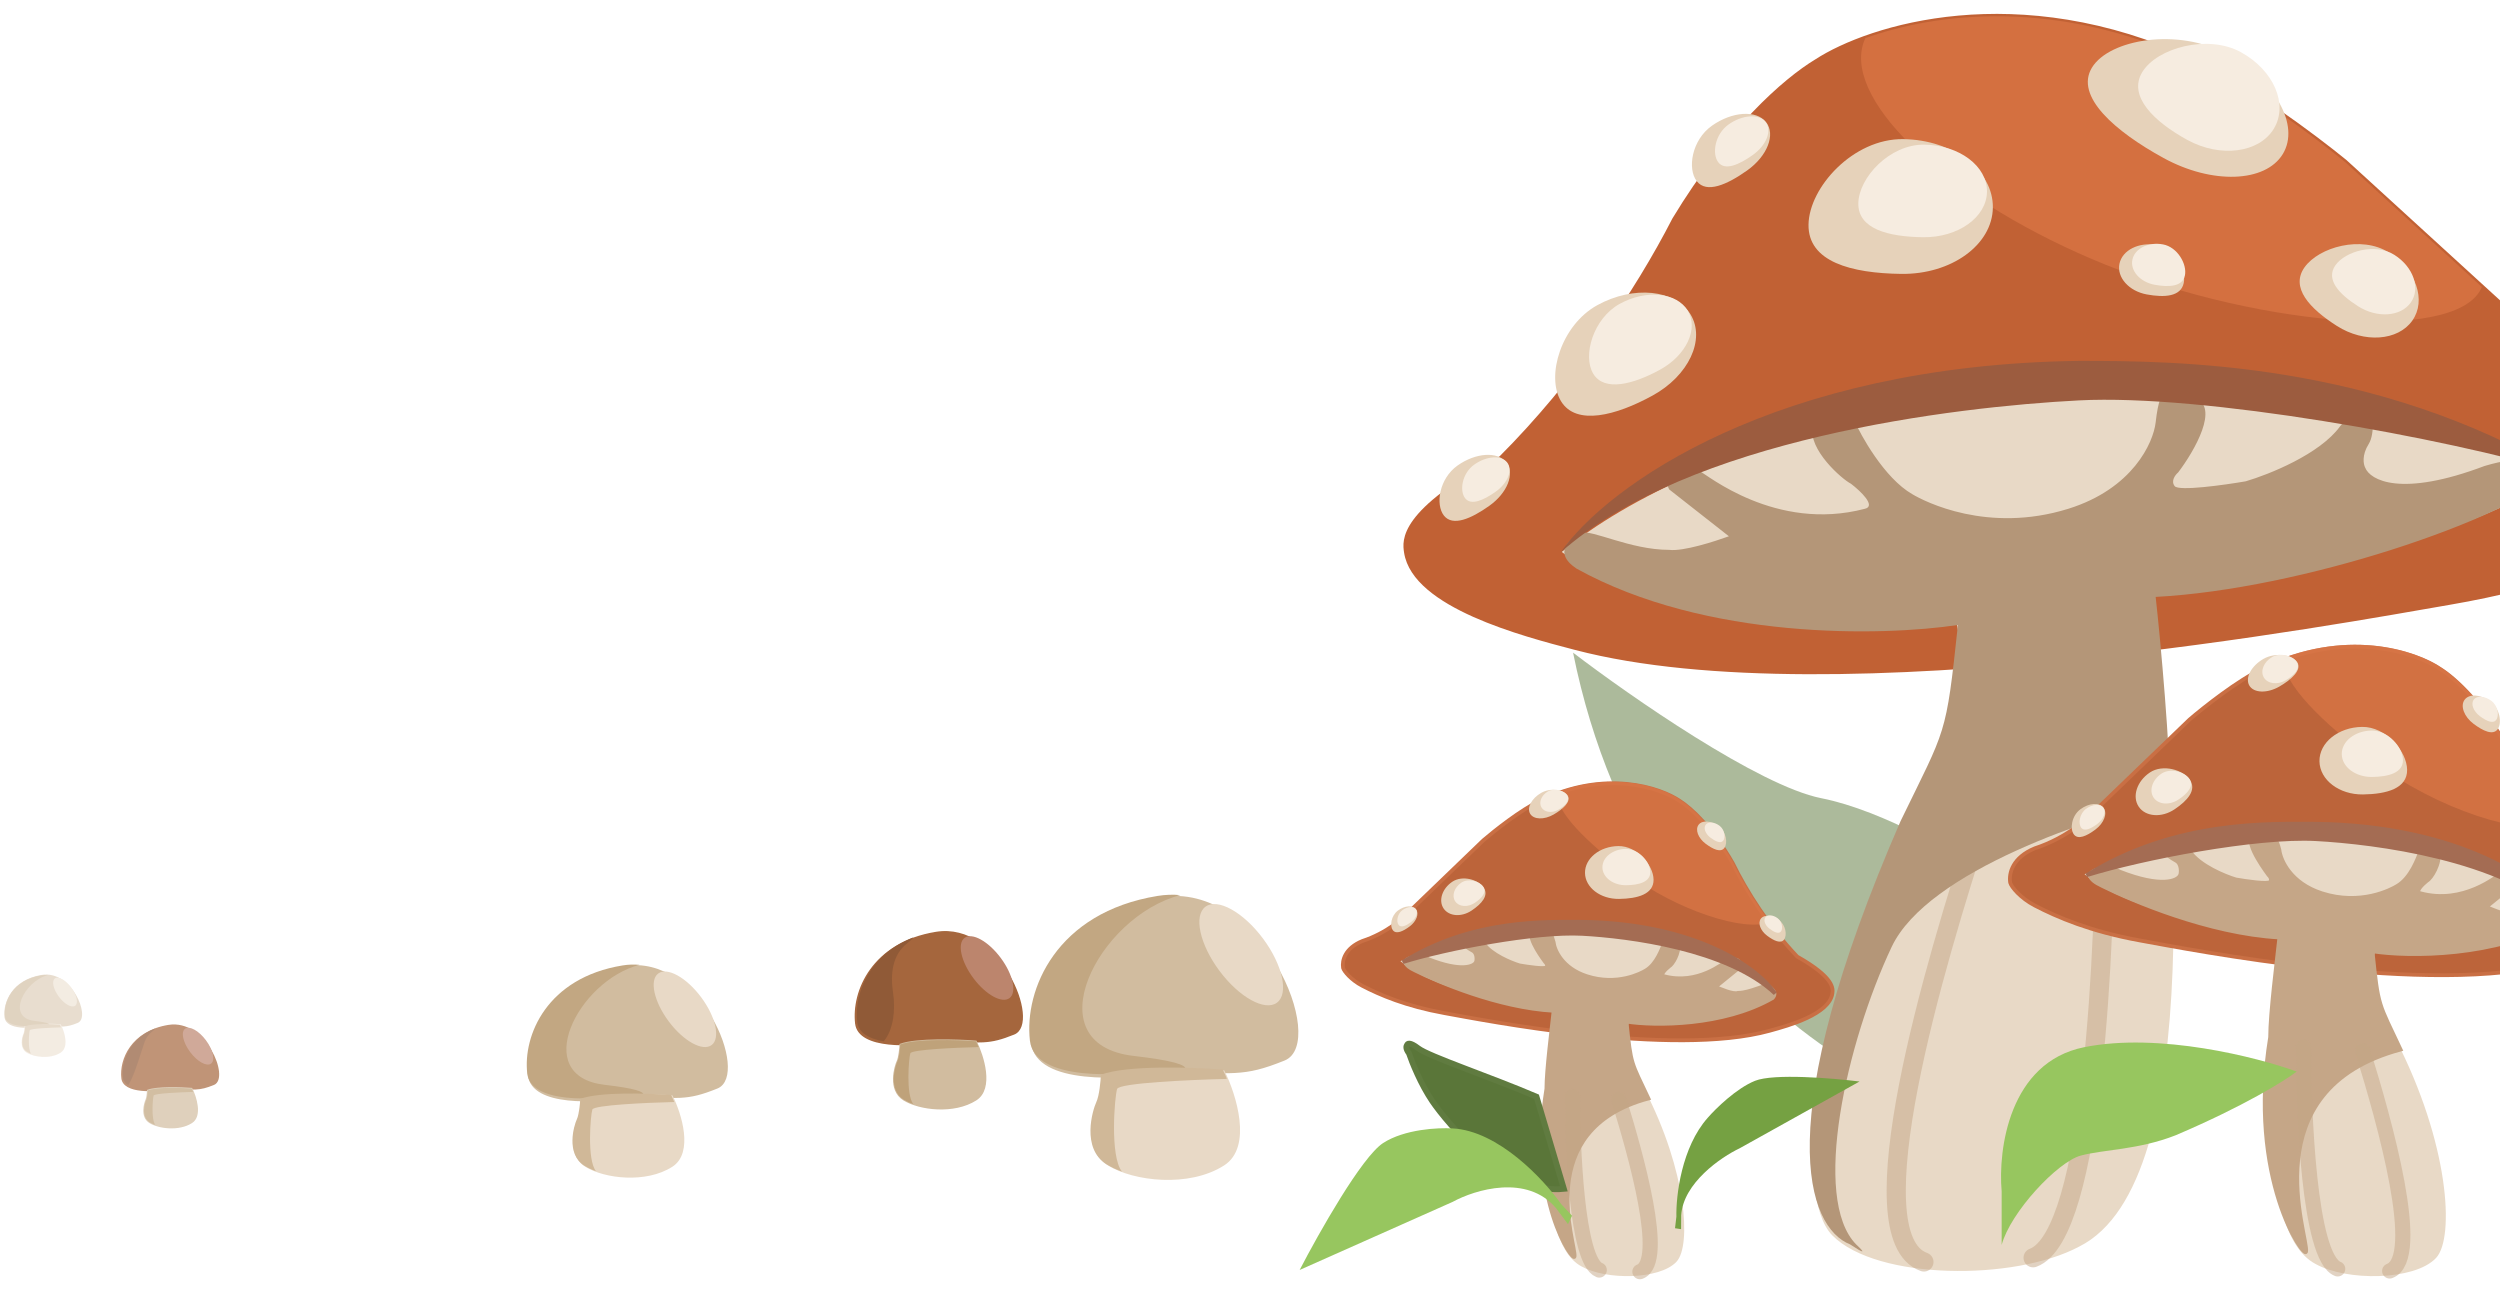
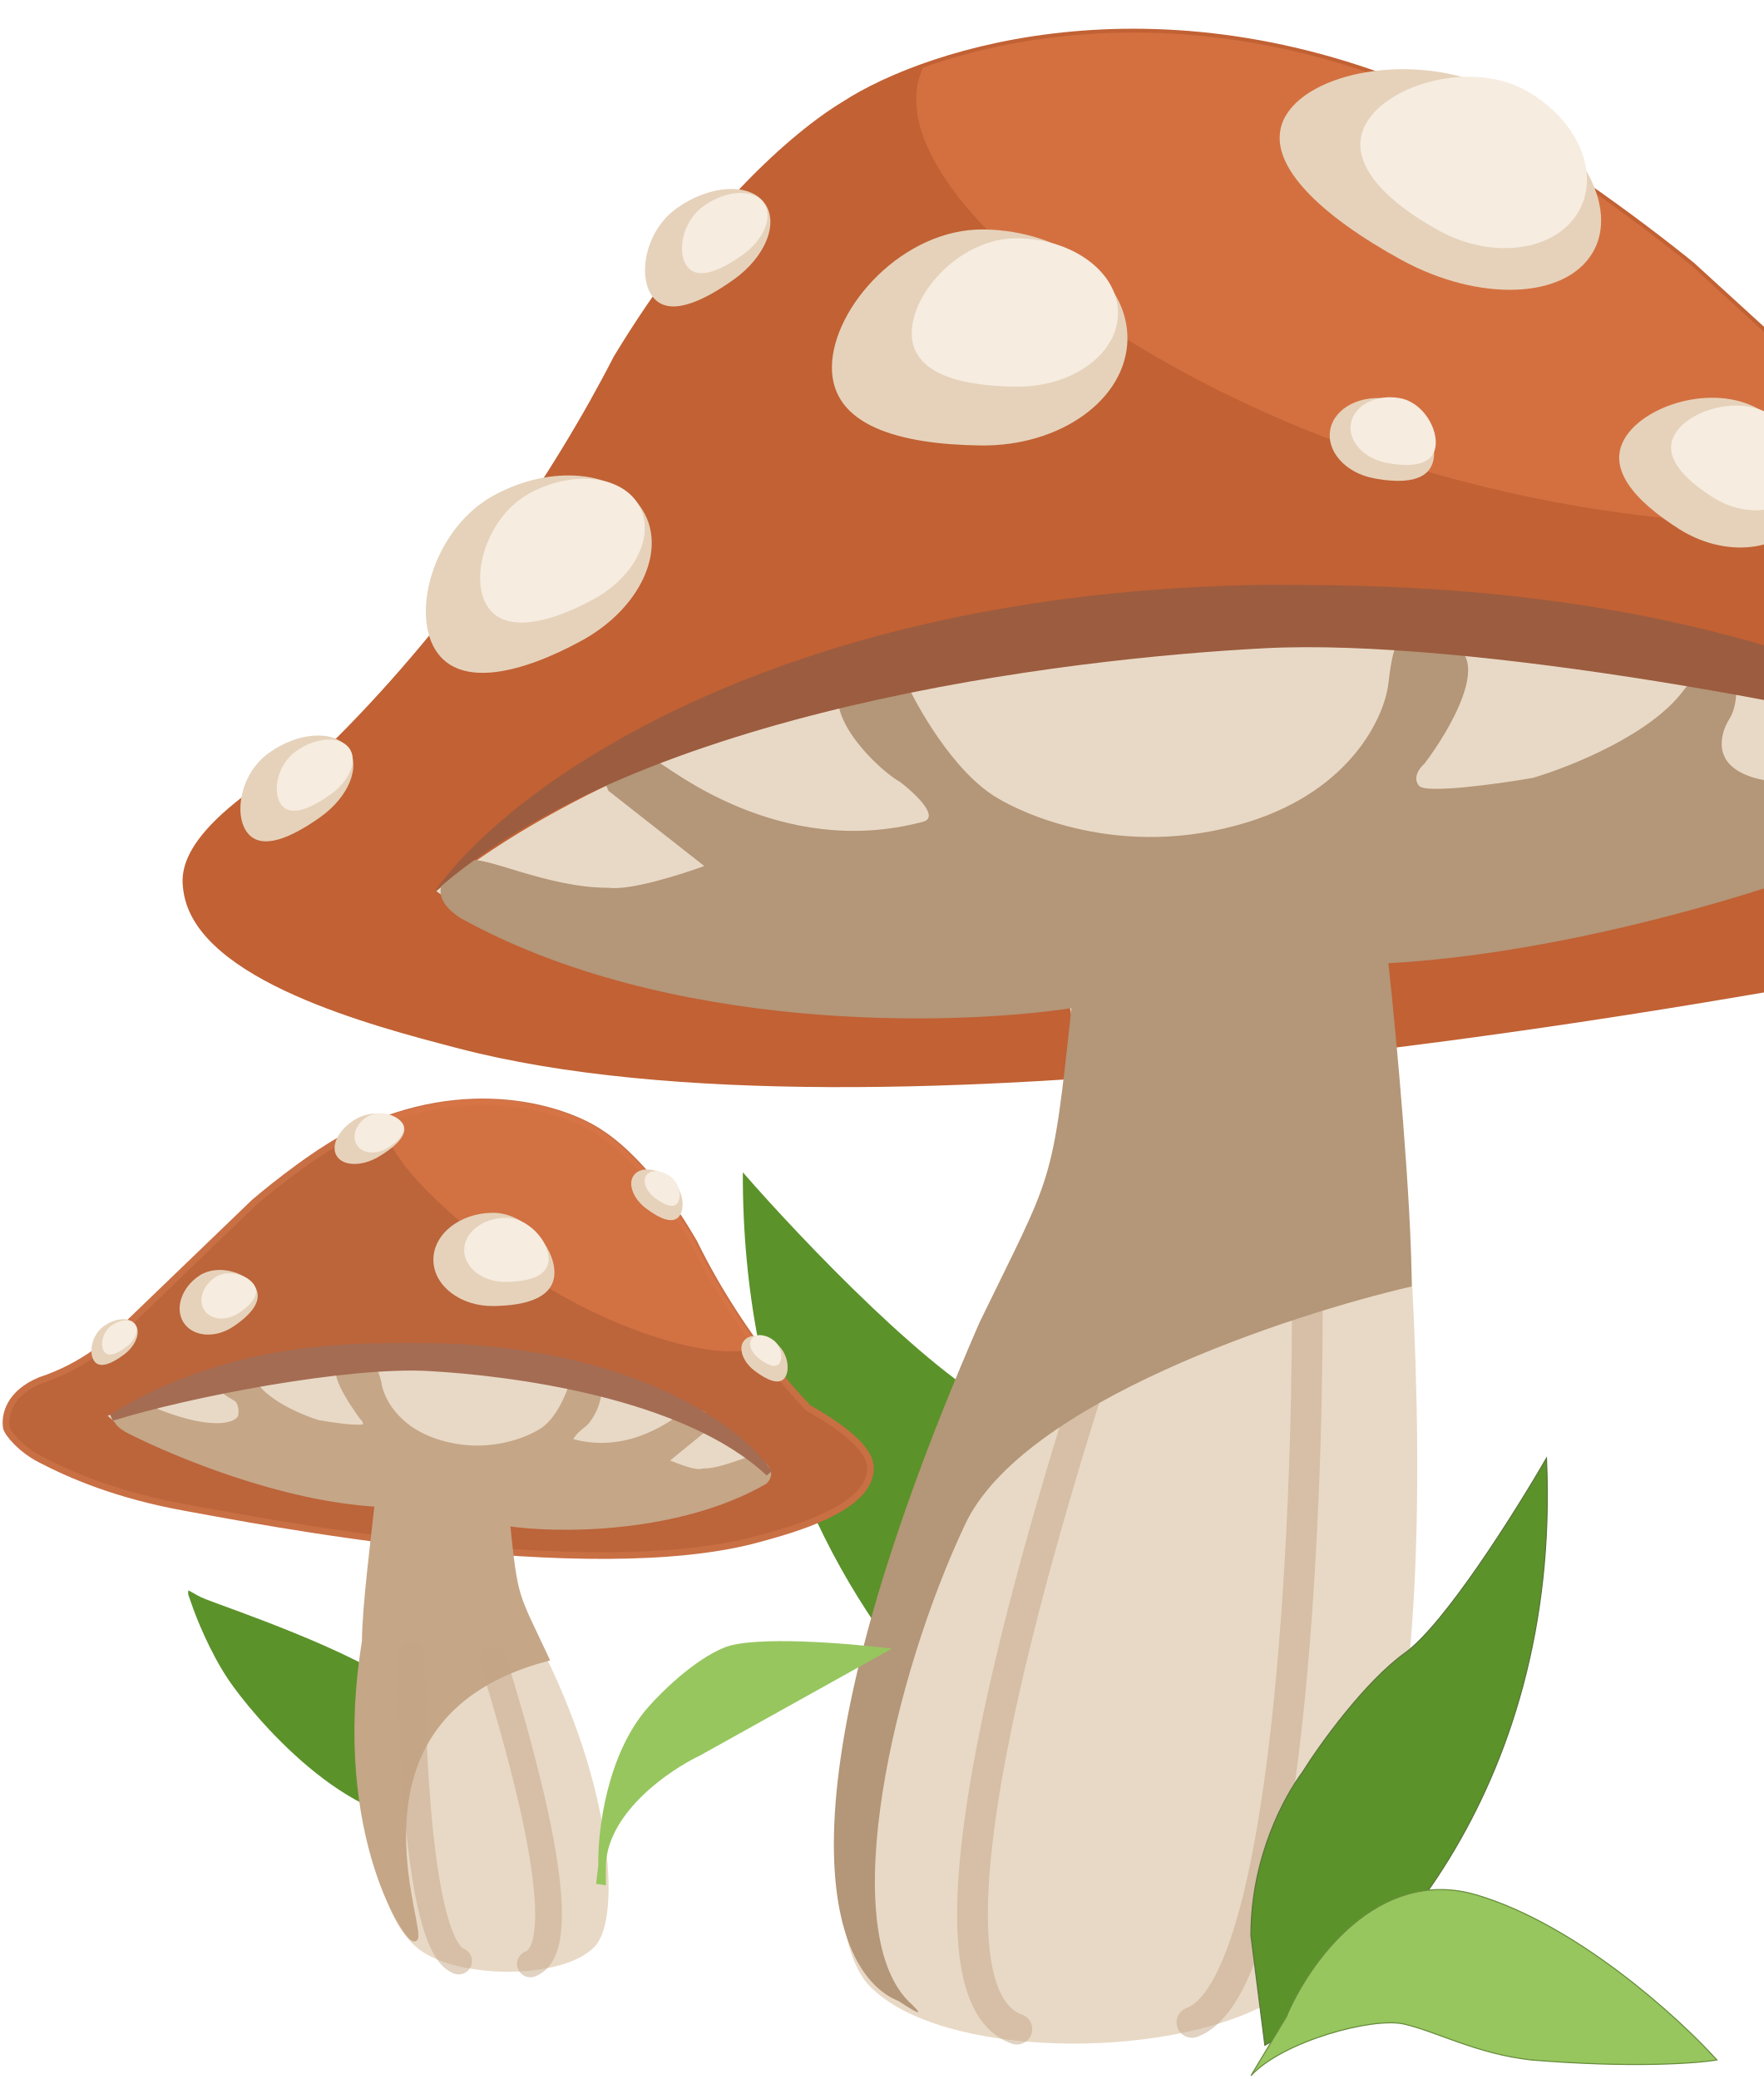
- <svg xmlns="http://www.w3.org/2000/svg" width="439" height="227" viewBox="0 0 439 227" fill="none">
-   <path d="M276.23 114.604C289.615 181.022 346.317 201.694 372.995 203.727L378.857 179.852C368.458 166.739 355.54 157.44 350.343 154.508C344.756 150.575 330.769 142.327 319.827 140.167C308.885 138.008 286.203 122.226 276.23 114.604Z" fill="#5A7639" fill-opacity="0.5" />
-   <path d="M263.573 80.481C245.907 89.927 246.657 94.937 246.973 96.983C248.42 106.332 267.477 111.314 276.44 113.657L276.714 113.729C322.402 125.678 411.754 108.932 430.029 105.802C448.304 102.673 460.636 97.621 468.863 93.569C474.184 90.947 477.561 87.011 477.967 85.541C478.526 82.174 477.026 76.697 468.863 73.511C457.411 69.983 449.065 63.031 446.324 59.997L411.754 28.416C406.525 24.149 393.875 14.646 385.103 10.777C354.279 -3.562 328.196 4.802 319.008 10.777C313.424 14.143 303.595 22.79 294.045 38.562C287.496 51.364 276.67 67.394 263.573 80.481Z" fill="#C16134" stroke="#C16134" stroke-width="0.842" />
-   <path d="M449.142 82.82C359.838 53.051 295.784 79.803 274.92 96.9C292.22 109.543 328.121 110.213 343.908 108.968C346.345 118.623 339.949 133.871 336.446 140.289C317.967 177.54 315.51 210.026 322.055 216.639C329.686 224.347 353.649 224.556 364.919 218.522C387.214 207.373 381.474 139.475 377.717 103.365C420.846 98.767 443.304 87.753 449.142 82.82Z" fill="url(#paint0_linear_906_80)" stroke="#E8D9C6" stroke-width="0.842" />
-   <path d="M347.832 144.422C339.673 169.39 325.456 217.173 337.839 221.602" stroke="#C5A687" stroke-opacity="0.5" stroke-width="3.368" stroke-linecap="round" />
-   <path d="M369.654 143.121C369.654 164.744 367.747 216.916 357.017 220.864" stroke="#C5A687" stroke-opacity="0.5" stroke-width="3.368" stroke-linecap="round" />
-   <path fill-rule="evenodd" clip-rule="evenodd" d="M367.312 45.48C394.02 56.896 430.937 60.688 435.698 50.66C435.74 50.572 435.779 50.483 435.816 50.394L411.758 28.416C406.529 24.149 393.879 14.646 385.107 10.777C361.162 -0.362 340.079 2.199 327.554 6.698C322.864 16.733 340.642 34.082 367.312 45.48Z" fill="#DC7747" fill-opacity="0.7" />
-   <path d="M400.862 27.048C397.794 32.089 388.421 32.403 379.926 27.75C371.431 23.096 364.277 16.918 367.344 11.877C370.412 6.837 382.539 4.843 391.034 9.496C399.529 14.149 403.929 22.008 400.862 27.048Z" fill="#E6D2BA" />
-   <path d="M399.282 22.608C396.691 26.866 389.894 27.746 384.101 24.573C378.308 21.4 373.597 16.91 376.188 12.652C378.779 8.394 387.692 5.98 393.485 9.153C399.278 12.326 401.873 18.35 399.282 22.608Z" fill="#F6ECE0" />
-   <path d="M296.859 55.214C299.53 59.602 296.537 65.985 290.174 69.47C283.812 72.956 276.783 74.838 274.112 70.45C271.442 66.061 274.141 57.064 280.503 53.578C286.866 50.093 294.189 50.826 296.859 55.214Z" fill="#E6D2BA" />
-   <path d="M296.361 54.537C298.307 57.735 296.126 62.386 291.489 64.927C286.852 67.466 281.73 68.838 279.783 65.64C277.837 62.442 279.804 55.885 284.441 53.345C289.078 50.805 294.415 51.338 296.361 54.537Z" fill="#F6ECE0" />
-   <path d="M349.946 36.47C350.04 29.935 342.993 24.545 334.204 24.431C325.416 24.317 317.669 32.908 317.575 39.443C317.481 45.978 325.075 47.982 333.863 48.096C342.651 48.21 349.852 43.005 349.946 36.47Z" fill="#E6D2BA" />
-   <path d="M348.915 33.673C348.98 29.184 344.06 25.48 337.926 25.4C331.793 25.32 326.387 31.221 326.322 35.71C326.257 40.199 331.558 41.577 337.692 41.657C343.825 41.736 348.85 38.162 348.915 33.673Z" fill="#F6ECE0" />
-   <path d="M423.598 56.307C426.116 52.745 424.274 47.386 419.483 44.338C414.693 41.29 407.19 43.384 404.672 46.946C402.154 50.508 405.574 54.19 410.365 57.238C415.155 60.286 421.08 59.869 423.598 56.307Z" fill="#E6D2BA" />
-   <path d="M423.333 53.125C425.093 50.634 423.805 46.888 420.456 44.757C417.106 42.626 411.86 44.089 410.1 46.58C408.339 49.071 410.731 51.645 414.08 53.776C417.43 55.907 421.572 55.616 423.333 53.125Z" fill="#F6ECE0" />
-   <path d="M310.126 21.451C308.417 19.282 304.155 19.564 300.607 22.08C297.06 24.596 296.256 29.663 297.965 31.832C299.674 34.001 303.249 32.451 306.796 29.934C310.344 27.418 311.835 23.62 310.126 21.451Z" fill="#E6D2BA" />
-   <path d="M310.045 21.43C308.876 19.946 305.965 20.136 303.543 21.853C301.121 23.571 300.575 27.034 301.744 28.517C302.913 30.001 305.354 28.944 307.776 27.226C310.198 25.508 311.214 22.913 310.045 21.43Z" fill="#F6ECE0" />
-   <path d="M264.512 81.185C262.972 79.231 259.132 79.485 255.935 81.752C252.739 84.019 252.014 88.584 253.554 90.538C255.094 92.493 258.315 91.096 261.512 88.829C264.709 86.562 266.052 83.14 264.512 81.185Z" fill="#E6D2BA" />
-   <path d="M264.653 81.2C263.617 79.885 261.034 80.056 258.883 81.582C256.732 83.107 256.245 86.178 257.281 87.493C258.317 88.808 260.484 87.868 262.635 86.343C264.786 84.818 265.689 82.515 264.653 81.2Z" fill="#F6ECE0" />
-   <path d="M372.177 46.314C372.669 43.919 375.612 42.448 378.75 43.029C381.888 43.609 383.956 47.297 383.464 49.692C382.972 52.087 380.107 52.282 376.968 51.702C373.83 51.121 371.685 48.709 372.177 46.314Z" fill="#E6D2BA" />
-   <path d="M374.447 45.602C374.849 43.644 377.254 42.442 379.819 42.916C382.384 43.39 384.074 46.405 383.672 48.362C383.27 50.32 380.928 50.479 378.363 50.005C375.798 49.531 374.045 47.559 374.447 45.602Z" fill="#F6ECE0" />
-   <path d="M333.734 144.199C310.559 197.451 317.377 215.539 324.876 218.52C327.462 220.224 327.609 220.082 325.937 218.52C318.033 210.429 324.268 183.033 332.173 166.282C338.496 152.882 367.81 143.305 381.086 140.23C381.086 131.418 379.448 113.003 378.535 104.818C404.195 103.455 439.641 91.435 449.289 82.957C446.182 80.885 443.109 79.778 436.299 81.822C421.585 87.386 416.183 84.329 415.322 82.106C415.018 81.538 414.714 79.919 415.93 77.989C417.146 76.058 416.639 71.894 415.93 71.42C415.068 70.9 412.373 73.049 410.913 74.866C407.387 79.749 398.398 83.336 394.344 84.519C390.494 85.181 382.609 86.279 381.88 85.37C381.15 84.462 381.981 83.383 382.488 82.957C385.325 79.219 389.875 71.374 385.376 69.898C380.876 68.421 379.386 66.611 378.535 74.156C378.13 77.752 374.492 85.825 363.183 89.345C349.046 93.746 337.949 88.067 335.821 86.79C330.835 83.951 326.62 76.174 325.658 73.903C324.188 73.43 318.907 72.822 318.299 74.866C317.447 78.954 323.508 84.187 325.028 84.945C326.7 86.222 329.528 88.891 327.46 89.345C311.803 93.462 299.643 83.241 298.579 82.815C291.769 80.317 292.093 83.856 293.106 85.938L303.595 94.171C301.112 95.07 295.567 96.865 293.106 96.555C286.246 96.555 279.414 92.897 277.742 93.607C276.07 94.317 272.345 96.865 276.841 99.849C299.582 112.455 330.636 111.73 343.81 109.743C341.682 129.616 341.791 127.591 333.734 144.199Z" fill="#B49678" />
-   <path d="M365.054 63.371C311.726 64.082 282.165 85.33 274.014 97.034C296.523 77.019 343.104 71.446 365.054 70.309C387.003 69.171 429.233 76.895 449.759 82.961C416.996 63.514 381.995 63.371 365.054 63.371Z" fill="#9C5C3F" />
-   <path d="M315.591 167.978C322.163 171.681 321.884 173.646 321.766 174.448C321.228 178.113 314.139 180.067 310.805 180.986L310.703 181.014C293.708 185.699 260.47 179.133 253.671 177.906C246.873 176.679 242.286 174.698 239.225 173.109C237.246 172.081 235.99 170.538 235.839 169.962C235.631 168.642 236.189 166.494 239.225 165.245C243.486 163.861 246.59 161.136 247.61 159.946L260.47 147.564C262.415 145.89 267.12 142.164 270.384 140.647C281.85 135.025 291.552 138.305 294.97 140.647C297.048 141.967 300.704 145.358 304.256 151.541C306.692 156.561 310.719 162.846 315.591 167.978Z" fill="#BC643A" stroke="#C96F44" stroke-width="0.665" />
-   <path d="M246.558 168.893C279.778 157.221 303.606 167.71 311.367 174.414C304.932 179.371 291.577 179.634 285.704 179.146C284.798 182.931 287.177 188.91 288.48 191.426C295.958 205.903 296.58 218.746 294.145 221.338C291.307 224.361 282.081 224.466 277.888 222.1C269.595 217.729 271.73 191.107 273.128 176.949C257.084 175.146 248.73 170.827 246.558 168.893Z" fill="#E8D9C6" stroke="#E8D9C6" stroke-width="0.665" />
-   <path d="M285.609 179.393C286.416 187.2 286.416 186.364 289.47 192.888C268.855 198.44 276.881 218.57 276.486 220.675C276.291 221.718 268.369 210.703 271.549 191.203C271.549 187.914 272.471 180.713 272.817 177.497C263.09 176.961 252.441 172.385 248.484 170.414C244.287 168.463 249.214 167.35 250.919 168.463C256.497 170.649 258.865 169.782 259.191 168.909C259.306 168.686 259.415 167.391 258.641 166.957C255.541 165.22 258.603 165.637 258.872 165.451C259.198 165.247 259.989 165.016 260.543 165.73C261.88 167.648 265.287 169.057 266.824 169.522C268.284 169.782 271.272 170.214 271.549 169.857C271.826 169.5 271.511 169.076 271.318 168.909C270.243 167.44 267.766 163.854 269.472 163.274C271.178 162.694 272.149 162.848 272.817 165.451C272.97 166.864 274.35 170.035 278.637 171.418C283.996 173.147 288.203 170.916 289.009 170.414C290.899 169.299 291.814 166.622 292.179 165.73C291.891 164.546 294.426 164.927 294.657 165.73C294.98 167.336 293.677 169.392 293.101 169.689C292.467 170.191 291.395 171.24 292.179 171.418C298.114 173.035 302.724 169.02 303.127 168.853C305.709 167.871 305.586 169.262 305.202 170.08L301.226 173.314C302.167 173.667 304.28 174.658 305.202 174.345C307.371 174.345 310.134 172.708 310.619 173.203C311.082 173.676 312.129 174.31 311.264 175.258C302.644 180.21 290.604 180.174 285.609 179.393Z" fill="#C5A687" stroke="#C5A687" stroke-width="0.665" />
-   <path d="M277.839 161.868C297.676 162.147 308.673 169.876 311.705 174.465C303.332 166.617 286.004 164.432 277.839 163.986C269.674 163.54 253.965 166.569 246.329 168.947C258.517 161.322 271.537 161.868 277.839 161.868Z" fill="#A46C53" stroke="#A46C53" stroke-width="0.665" />
-   <path d="M284.249 193.047C287.285 202.837 292.573 221.572 287.967 223.308" stroke="#C5A687" stroke-opacity="0.5" stroke-width="2.661" stroke-linecap="round" />
-   <path d="M276.129 192.539C276.129 201.017 276.839 221.473 280.83 223.021" stroke="#C5A687" stroke-opacity="0.5" stroke-width="2.661" stroke-linecap="round" />
-   <path fill-rule="evenodd" clip-rule="evenodd" d="M273.35 139.113C283.502 135.333 291.856 138.252 294.975 140.389C297.052 141.71 300.708 145.1 304.261 151.284C305.826 154.508 308.047 158.254 310.727 161.882C306.526 163.814 294.219 159.733 286.06 153.53C278.543 147.815 273.268 142.677 273.35 139.113Z" fill="#DC7747" fill-opacity="0.7" />
-   <path d="M268.686 142.882C269.292 143.93 271.141 143.995 272.817 143.028C274.493 142.06 275.904 140.775 275.299 139.727C274.694 138.679 272.301 138.264 270.625 139.232C268.949 140.2 268.081 141.834 268.686 142.882Z" fill="#E6D2BA" />
-   <path d="M270.673 141.769C271.184 142.655 272.525 142.838 273.668 142.178C274.811 141.518 275.74 140.585 275.229 139.699C274.717 138.814 272.959 138.312 271.816 138.971C270.674 139.631 270.161 140.884 270.673 141.769Z" fill="#F6ECE0" />
-   <path d="M278.325 153.291C278.29 150.729 280.912 148.615 284.181 148.57C287.45 148.526 290.332 151.894 290.367 154.456C290.402 157.019 287.577 157.804 284.308 157.849C281.039 157.894 278.36 155.853 278.325 153.291Z" fill="#E6D2BA" />
-   <path d="M281.385 152.315C281.361 150.555 283.191 149.102 285.472 149.071C287.754 149.04 289.765 151.353 289.789 153.113C289.813 154.874 287.841 155.414 285.56 155.445C283.278 155.476 281.409 154.075 281.385 152.315Z" fill="#F6ECE0" />
-   <path d="M253.494 159.526C252.558 158.13 253.243 156.029 255.025 154.834C256.807 153.639 259.598 154.46 260.534 155.856C261.471 157.253 260.199 158.697 258.417 159.892C256.635 161.087 254.431 160.923 253.494 159.526Z" fill="#E6D2BA" />
-   <path d="M255.538 158.278C254.883 157.301 255.363 155.832 256.608 154.996C257.854 154.161 259.806 154.735 260.461 155.711C261.116 156.688 260.226 157.697 258.98 158.533C257.734 159.368 256.193 159.254 255.538 158.278Z" fill="#F6ECE0" />
-   <path d="M298.27 144.832C298.906 143.981 300.491 144.092 301.811 145.078C303.13 146.065 303.429 148.051 302.794 148.902C302.158 149.752 300.828 149.144 299.508 148.158C298.189 147.171 297.634 145.682 298.27 144.832Z" fill="#E6D2BA" />
-   <path d="M299.519 144.825C299.954 144.243 301.036 144.318 301.937 144.991C302.838 145.665 303.041 147.022 302.607 147.604C302.172 148.186 301.264 147.771 300.363 147.098C299.462 146.424 299.084 145.407 299.519 144.825Z" fill="#F6ECE0" />
-   <path d="M309.203 161.324C309.776 160.557 311.204 160.657 312.393 161.546C313.582 162.435 313.852 164.225 313.279 164.991C312.706 165.757 311.508 165.21 310.319 164.321C309.13 163.432 308.63 162.09 309.203 161.324Z" fill="#E6D2BA" />
-   <path d="M309.999 161.086C310.385 160.57 311.346 160.637 312.146 161.235C312.946 161.833 313.127 163.037 312.742 163.553C312.356 164.068 311.55 163.7 310.75 163.102C309.95 162.504 309.614 161.601 309.999 161.086Z" fill="#F6ECE0" />
-   <path d="M248.662 159.675C248.09 158.909 246.661 159.008 245.472 159.897C244.283 160.786 244.014 162.576 244.586 163.342C245.159 164.109 246.357 163.561 247.547 162.672C248.736 161.783 249.235 160.441 248.662 159.675Z" fill="#E6D2BA" />
-   <path d="M248.634 159.664C248.206 159.091 247.139 159.165 246.25 159.83C245.361 160.494 245.16 161.832 245.588 162.405C246.016 162.978 246.911 162.568 247.8 161.904C248.689 161.239 249.062 160.237 248.634 159.664Z" fill="#F6ECE0" />
-   <path d="M454.938 152.456C463.338 157.19 462.982 159.702 462.831 160.727C462.143 165.413 453.081 167.91 448.819 169.084L448.689 169.12C426.963 175.109 384.474 166.716 375.784 165.147C367.094 163.579 361.23 161.047 357.317 159.016C354.787 157.702 353.181 155.729 352.988 154.992C352.723 153.305 353.436 150.559 357.317 148.962C362.763 147.194 366.732 143.71 368.035 142.189L384.474 126.36C386.961 124.221 392.976 119.458 397.148 117.519C411.805 110.332 424.208 114.525 428.577 117.519C431.233 119.207 435.907 123.54 440.448 131.445C443.562 137.862 448.71 145.896 454.938 152.456Z" fill="#BC643A" stroke="#C96F44" stroke-width="0.665" />
-   <path d="M366.694 153.631C409.16 138.711 439.62 152.119 449.541 160.688C441.314 167.025 424.243 167.361 416.735 166.737C415.577 171.576 418.618 179.219 420.284 182.436C429.843 200.942 430.638 217.359 427.526 220.673C423.897 224.537 412.103 224.672 406.744 221.647C396.142 216.059 398.872 182.028 400.658 163.929C380.149 161.625 369.47 156.104 366.694 153.631Z" fill="#E8D9C6" stroke="#E8D9C6" stroke-width="0.665" />
-   <path d="M416.611 167.046C417.643 177.027 417.643 175.957 421.547 184.298C395.194 191.394 405.454 217.127 404.949 219.818C404.699 221.151 394.573 207.071 398.637 182.144C398.637 177.939 399.816 168.733 400.258 164.623C387.824 163.938 374.212 158.088 369.154 155.569C363.788 153.074 370.087 151.651 372.266 153.074C379.397 155.868 382.423 154.761 382.84 153.644C382.987 153.359 383.127 151.704 382.137 151.149C378.174 148.929 382.088 149.462 382.432 149.224C382.849 148.963 383.861 148.668 384.568 149.581C386.277 152.033 390.633 153.834 392.597 154.428C394.463 154.761 398.284 155.312 398.637 154.856C398.991 154.4 398.588 153.858 398.343 153.644C396.968 151.767 393.802 147.182 395.982 146.441C398.163 145.699 399.404 145.896 400.258 149.224C400.454 151.03 402.218 155.084 407.698 156.852C414.549 159.062 419.926 156.211 420.957 155.569C423.374 154.143 424.542 150.721 425.009 149.581C424.641 148.067 427.882 148.554 428.177 149.581C428.589 151.634 426.924 154.262 426.187 154.642C425.377 155.284 424.007 156.624 425.009 156.852C432.596 158.919 438.489 153.787 439.005 153.573C442.305 152.318 442.148 154.096 441.657 155.141L436.574 159.276C437.777 159.727 440.478 160.993 441.657 160.594C444.43 160.594 447.962 158.501 448.581 159.133C449.173 159.739 450.511 160.549 449.406 161.76C438.386 168.091 422.995 168.044 416.611 167.046Z" fill="#C5A687" stroke="#C5A687" stroke-width="0.665" />
-   <path d="M406.677 144.648C432.036 145.004 446.093 154.884 449.969 160.75C439.265 150.718 417.115 147.925 406.677 147.355C396.239 146.785 376.158 150.657 366.398 153.697C381.977 143.95 398.621 144.648 406.677 144.648Z" fill="#A46C53" stroke="#A46C53" stroke-width="0.665" />
-   <path d="M414.873 184.5C418.753 197.014 425.514 220.964 419.625 223.184" stroke="#C5A687" stroke-opacity="0.5" stroke-width="2.661" stroke-linecap="round" />
-   <path d="M404.49 183.852C404.491 194.689 405.397 220.839 410.5 222.818" stroke="#C5A687" stroke-opacity="0.5" stroke-width="2.661" stroke-linecap="round" />
-   <path fill-rule="evenodd" clip-rule="evenodd" d="M400.941 115.554C413.917 110.724 424.594 114.454 428.581 117.187C431.236 118.875 435.91 123.208 440.452 131.113C442.452 135.235 445.291 140.024 448.717 144.661C443.344 147.128 427.616 141.911 417.188 133.983C407.579 126.678 400.835 120.11 400.941 115.554Z" fill="#DC7747" fill-opacity="0.7" />
-   <path d="M394.975 120.372C395.749 121.711 398.112 121.795 400.255 120.558C402.397 119.321 404.201 117.679 403.428 116.339C402.654 114.999 399.596 114.469 397.453 115.706C395.311 116.943 394.202 119.032 394.975 120.372Z" fill="#E6D2BA" />
-   <path d="M397.521 118.948C398.174 120.08 399.888 120.313 401.349 119.47C402.81 118.626 403.998 117.433 403.345 116.301C402.691 115.169 400.444 114.528 398.983 115.371C397.522 116.215 396.867 117.816 397.521 118.948Z" fill="#F6ECE0" />
-   <path d="M407.297 133.678C407.252 130.403 410.603 127.701 414.782 127.644C418.961 127.587 422.645 131.893 422.69 135.168C422.735 138.444 419.124 139.448 414.945 139.505C410.766 139.563 407.342 136.954 407.297 133.678Z" fill="#E6D2BA" />
-   <path d="M411.213 132.432C411.182 130.182 413.521 128.326 416.438 128.286C419.355 128.246 421.925 131.203 421.956 133.453C421.987 135.703 419.467 136.394 416.55 136.434C413.633 136.474 411.243 134.682 411.213 132.432Z" fill="#F6ECE0" />
-   <path d="M375.557 141.651C374.36 139.866 375.236 137.18 377.514 135.652C379.792 134.125 383.36 135.174 384.557 136.96C385.754 138.745 384.128 140.59 381.85 142.118C379.572 143.646 376.755 143.437 375.557 141.651Z" fill="#E6D2BA" />
-   <path d="M378.171 140.055C377.334 138.806 377.946 136.929 379.539 135.86C381.132 134.792 383.627 135.526 384.464 136.774C385.301 138.023 384.164 139.313 382.571 140.381C380.978 141.449 379.008 141.303 378.171 140.055Z" fill="#F6ECE0" />
-   <path d="M432.792 122.866C433.605 121.779 435.631 121.92 437.318 123.181C439.005 124.442 439.388 126.982 438.575 128.069C437.762 129.156 436.062 128.379 434.375 127.118C432.688 125.857 431.979 123.953 432.792 122.866Z" fill="#E6D2BA" />
-   <path d="M434.392 122.854C434.948 122.111 436.332 122.206 437.484 123.067C438.635 123.928 438.895 125.663 438.339 126.407C437.783 127.15 436.622 126.621 435.471 125.76C434.319 124.899 433.836 123.598 434.392 122.854Z" fill="#F6ECE0" />
-   <path d="M369.38 141.836C368.648 140.856 366.822 140.984 365.302 142.12C363.782 143.256 363.437 145.544 364.17 146.524C364.902 147.504 366.434 146.804 367.954 145.667C369.474 144.531 370.112 142.816 369.38 141.836Z" fill="#E6D2BA" />
-   <path d="M369.346 141.828C368.799 141.096 367.434 141.191 366.298 142.04C365.162 142.889 364.904 144.6 365.451 145.332C365.999 146.064 367.144 145.541 368.28 144.691C369.416 143.842 369.893 142.56 369.346 141.828Z" fill="#F6ECE0" />
-   <path d="M294.374 213.64L294.133 215.677L295.2 215.842L295.215 213.42C295.573 207.734 302.198 203.203 305.466 201.648L326.535 189.913C321.784 189.321 311.462 188.467 308.184 189.789C304.906 191.111 301.282 194.666 299.881 196.278C295.272 201.454 294.289 210.01 294.374 213.64Z" fill="#75A142" />
-   <path d="M249.045 184.081C250.915 185.517 261.655 189.088 269.81 192.584L274.624 208.769C264.588 209.866 254.039 197.098 251.504 193.356C249.476 190.363 247.932 186.508 247.414 184.955C246.787 184.126 246.933 183.655 247.083 183.523C247.114 183.231 247.549 182.932 249.045 184.081Z" fill="#5A7639" stroke="#607B40" stroke-width="1.026" />
-   <path d="M274.138 211.434L276.053 213.482L275.335 214.958L273.276 212.196C268.181 206.101 259.023 208.895 255.081 211.053L228.22 223.006C231.54 216.593 239.118 203.158 242.872 200.72C246.625 198.282 252.543 197.99 255.033 198.149C263.115 198.53 271.137 207.165 274.138 211.434Z" fill="#97C65F" />
-   <path d="M365.99 183.886C352.816 186.524 350.835 201.862 351.491 209.2L351.491 218.613C353.052 212.818 361.327 204.024 365.36 202.928C369.394 201.831 375.491 201.938 382.074 199.342C394.022 194.253 401.204 189.774 403.301 188.17C396.353 185.642 379.164 181.247 365.99 183.886Z" fill="#97C65F" />
-   <g opacity="0.7">
-     <path d="M21.443 189.344C21.741 191.948 27.219 191.639 29.921 191.158C34.38 191.158 34.821 191.48 37.517 190.395C40.213 189.31 36.076 179.052 29.598 180.103C23.121 181.154 21.07 186.088 21.443 189.344Z" fill="#A5663D" stroke="#A5663D" stroke-width="0.269" />
-     <path d="M25.664 193.193C25.854 192.786 25.936 191.882 25.953 191.481C27.607 190.87 31.774 191.011 33.651 191.158C34.391 192.662 35.428 195.954 33.651 197.093C31.429 198.517 27.919 198.093 26.309 197.093C24.698 196.093 25.427 193.702 25.664 193.193Z" fill="#D1BC9F" stroke="#D1BC9F" stroke-width="0.269" />
-     <ellipse cx="34.777" cy="183.706" rx="1.73" ry="3.819" transform="rotate(-36.7295 34.7774 183.706)" fill="#BC856D" />
-     <path fill-rule="evenodd" clip-rule="evenodd" d="M33.892 191.745C31.64 191.798 27.104 191.997 26.979 192.374C26.822 192.843 26.509 196.588 27.284 197.548C26.915 197.417 26.585 197.264 26.311 197.093C24.7 196.093 25.429 193.702 25.666 193.193C25.856 192.786 25.938 191.882 25.954 191.481C27.609 190.87 31.776 191.011 33.652 191.158C33.733 191.323 33.818 191.508 33.902 191.71C33.899 191.722 33.895 191.734 33.892 191.745Z" fill="#BFA27A" />
-     <path fill-rule="evenodd" clip-rule="evenodd" d="M22.518 190.557C21.991 190.232 21.643 189.785 21.573 189.18C21.252 186.376 22.73 182.327 27.284 180.586C27.18 180.744 26.971 180.95 26.634 181.21C26.03 181.677 25.635 182.278 25.398 182.954C25.186 183.562 24.968 184.236 24.744 184.934C24.089 186.967 23.37 189.199 22.518 190.557Z" fill="#905A37" />
-   </g>
-   <path d="M150.288 179.723C150.803 184.223 160.266 183.688 164.934 182.858C172.637 182.858 173.399 183.414 178.057 181.54C182.714 179.665 175.567 161.943 164.377 163.759C153.188 165.575 149.643 174.099 150.288 179.723Z" fill="#A5663D" stroke="#A5663D" stroke-width="0.269" />
-   <path d="M157.583 186.371C157.911 185.668 158.051 184.106 158.081 183.413C160.94 182.358 168.138 182.603 171.379 182.856C172.658 185.454 174.449 191.14 171.379 193.109C167.542 195.569 161.479 194.837 158.696 193.109C155.913 191.38 157.173 187.25 157.583 186.371Z" fill="#D1BC9F" stroke="#D1BC9F" stroke-width="0.269" />
-   <ellipse cx="173.322" cy="169.981" rx="2.988" ry="6.597" transform="rotate(-36.7295 173.322 169.981)" fill="#BC856D" />
-   <path fill-rule="evenodd" clip-rule="evenodd" d="M171.799 183.87C167.909 183.961 160.073 184.305 159.856 184.956C159.586 185.768 159.046 192.241 160.385 193.897C159.745 193.67 159.174 193.404 158.698 193.109C155.915 191.38 157.175 187.25 157.585 186.371C157.913 185.668 158.053 184.106 158.083 183.413C160.942 182.358 168.14 182.603 171.381 182.856C171.522 183.142 171.669 183.465 171.815 183.816C171.81 183.834 171.805 183.852 171.799 183.87Z" fill="#BFA27A" />
-   <path fill-rule="evenodd" clip-rule="evenodd" d="M155.177 182.859C152.682 182.42 150.749 181.415 150.524 179.45C149.969 174.605 152.522 167.609 160.392 164.602C160.213 164.875 159.85 165.231 159.269 165.68C156.708 167.659 156.321 171.028 156.82 174.312C157.276 177.313 156.899 180.846 155.177 182.859Z" fill="#905A37" />
-   <path d="M92.897 188.803C93.51 194.15 104.756 193.514 110.303 192.528C119.458 192.528 120.363 193.189 125.899 190.961C131.434 188.733 122.94 167.672 109.641 169.831C96.344 171.989 92.131 182.119 92.897 188.803Z" fill="#D1BC9F" stroke="#D1BC9F" stroke-width="0.398" />
-   <path d="M101.561 196.708C101.951 195.872 102.118 194.016 102.153 193.192C105.551 191.939 114.105 192.229 117.957 192.531C119.477 195.617 121.606 202.375 117.957 204.715C113.397 207.639 106.191 206.769 102.884 204.715C99.577 202.661 101.074 197.752 101.561 196.708Z" fill="#E8D9C6" stroke="#E8D9C6" stroke-width="0.398" />
-   <ellipse cx="120.271" cy="177.231" rx="3.551" ry="7.84" transform="rotate(-36.7295 120.271 177.231)" fill="#E8D9C6" />
-   <path fill-rule="evenodd" clip-rule="evenodd" d="M112.294 169.424C101.527 172.214 92.952 188.975 106.186 190.495C111.357 191.089 113.188 191.699 112.941 192.249C112.061 192.237 111.084 192.227 109.99 192.227C104.444 193.213 93.197 193.849 92.585 188.502C91.819 181.818 96.031 171.688 109.329 169.53C110.347 169.365 111.337 169.336 112.294 169.424Z" fill="#C2A782" />
-   <path fill-rule="evenodd" clip-rule="evenodd" d="M118.359 193.517C113.687 193.627 104.279 194.043 104.018 194.832C103.693 195.815 103.045 203.652 104.652 205.659C103.885 205.385 103.2 205.063 102.63 204.706C99.289 202.613 100.801 197.611 101.294 196.547C101.688 195.695 101.856 193.803 101.891 192.964C105.324 191.686 113.967 191.982 117.86 192.289C118.028 192.634 118.204 193.024 118.378 193.448C118.372 193.471 118.365 193.494 118.359 193.517Z" fill="#D0B898" />
-   <path d="M181.264 183.154C182.086 190.321 197.158 189.469 204.592 188.147C216.863 188.147 218.076 189.033 225.494 186.047C232.912 183.061 221.528 154.835 203.706 157.727C185.883 160.62 180.238 174.197 181.264 183.154Z" fill="#D1BC9F" stroke="#D1BC9F" stroke-width="0.398" />
-   <path d="M192.881 193.745C193.403 192.626 193.627 190.137 193.674 189.033C198.228 187.354 209.692 187.742 214.856 188.147C216.893 192.284 219.745 201.341 214.856 204.476C208.744 208.395 199.086 207.229 194.654 204.476C190.222 201.723 192.228 195.145 192.881 193.745Z" fill="#E8D9C6" stroke="#E8D9C6" stroke-width="0.398" />
-   <ellipse cx="217.958" cy="167.642" rx="4.759" ry="10.508" transform="rotate(-36.7295 217.958 167.642)" fill="#E8D9C6" />
-   <path fill-rule="evenodd" clip-rule="evenodd" d="M207.266 157.178C192.834 160.915 181.338 183.382 199.076 185.419C206.004 186.215 208.458 187.033 208.129 187.77C206.951 187.753 205.644 187.74 204.18 187.74C196.747 189.062 181.674 189.914 180.853 182.748C179.826 173.79 185.471 160.214 203.294 157.321C204.657 157.1 205.983 157.061 207.266 157.178Z" fill="#C2A782" />
-   <path fill-rule="evenodd" clip-rule="evenodd" d="M215.386 189.46C209.125 189.607 196.515 190.165 196.166 191.222C195.731 192.539 194.862 203.037 197.014 205.731C195.988 205.364 195.071 204.933 194.308 204.455C189.83 201.649 191.857 194.945 192.517 193.519C193.044 192.378 193.271 189.842 193.318 188.717C197.919 187.005 209.502 187.402 214.719 187.814C214.944 188.275 215.179 188.796 215.413 189.363C215.404 189.395 215.395 189.428 215.386 189.46Z" fill="#D0B898" />
-   <g opacity="0.5">
-     <path d="M0.986 178.619C1.22 180.657 5.507 180.415 7.621 180.039C11.111 180.039 11.456 180.291 13.566 179.442C15.675 178.592 12.438 170.564 7.369 171.387C2.3 172.21 0.694 176.071 0.986 178.619Z" fill="#D1BC9F" stroke="#D1BC9F" stroke-width="0.398" />
-     <path d="M4.291 181.633C4.439 181.315 4.503 180.607 4.516 180.293C5.811 179.815 9.072 179.926 10.54 180.041C11.12 181.217 11.931 183.794 10.54 184.685C8.802 185.8 6.055 185.468 4.795 184.685C3.534 183.902 4.105 182.031 4.291 181.633Z" fill="#E8D9C6" stroke="#E8D9C6" stroke-width="0.398" />
-     <ellipse cx="11.421" cy="174.207" rx="1.353" ry="2.989" transform="rotate(-36.7295 11.4209 174.207)" fill="#E8D9C6" />
-     <path fill-rule="evenodd" clip-rule="evenodd" d="M8.381 171.233C4.277 172.296 1.006 178.686 6.052 179.266C8.021 179.492 8.72 179.724 8.627 179.934C8.291 179.929 7.92 179.926 7.503 179.926C5.389 180.302 1.102 180.544 0.869 178.506C0.577 175.958 2.182 172.097 7.251 171.274C7.639 171.211 8.017 171.2 8.381 171.233Z" fill="#C2A782" />
-     <path fill-rule="evenodd" clip-rule="evenodd" d="M10.692 180.413C8.911 180.455 5.325 180.614 5.225 180.915C5.102 181.289 4.855 184.274 5.467 185.041C5.175 184.937 4.914 184.814 4.698 184.678C3.424 183.88 4 181.974 4.188 181.568C4.338 181.243 4.403 180.522 4.416 180.202C5.725 179.715 9.019 179.828 10.503 179.945C10.567 180.076 10.633 180.224 10.7 180.385C10.697 180.394 10.694 180.404 10.692 180.413Z" fill="#D0B898" />
-   </g>
+ <svg xmlns="http://www.w3.org/2000/svg" width="162" height="191" viewBox="0 0 162 191" fill="none">
+   <path d="M68.238 107.7C68.091 152.15 101.809 172.905 118.687 177.726L125.6 163.154C120.644 153.356 113.567 145.678 110.613 143.109C107.54 139.845 99.638 132.702 92.89 129.872C86.142 127.043 73.644 113.912 68.238 107.7Z" fill="#5B922A" />
+   <path d="M18.911 146.926C21.007 147.765 32.328 151.536 37.36 155.31L40.398 167.277C31.982 168.197 23.136 157.491 21.01 154.353C19.31 151.842 18.015 148.61 17.58 147.307C17.335 146.575 17.233 146.507 17.303 146.107C18.072 146.507 18.095 146.6 18.911 146.926Z" fill="#5B922A" />
+   <path d="M31.136 68.083C16.322 76.004 16.95 80.205 17.216 81.92C18.429 89.76 34.409 93.938 41.925 95.903L42.155 95.963C80.467 105.983 155.394 91.941 170.719 89.316C186.044 86.692 196.385 82.456 203.284 79.057C207.746 76.859 210.578 73.559 210.918 72.326C211.387 69.503 210.129 64.91 203.284 62.238C193.681 59.279 186.682 53.45 184.384 50.905L155.394 24.423C151.01 20.845 140.401 12.876 133.046 9.631C107.198 -2.393 85.326 4.621 77.621 9.631C72.938 12.455 64.696 19.705 56.688 32.931C51.197 43.667 42.118 57.108 31.136 68.083Z" fill="#C16134" stroke="#C16134" stroke-width="0.706" />
+   <path d="M186.749 70.046C111.861 45.083 58.148 67.516 40.652 81.852C55.16 92.454 85.264 93.017 98.503 91.972C100.547 100.069 95.183 112.855 92.246 118.237C76.75 149.475 74.689 176.716 80.178 182.261C86.577 188.725 106.672 188.9 116.122 183.84C134.818 174.491 130.004 117.554 126.854 87.274C163.021 83.419 181.853 74.182 186.749 70.046Z" fill="url(#paint0_linear_2459_1884)" stroke="#E8D9C6" stroke-width="0.706" />
+   <path d="M101.793 121.699C94.951 142.636 83.03 182.706 93.413 186.42" stroke="#C5A687" stroke-opacity="0.5" stroke-width="2.824" stroke-linecap="round" />
+   <path d="M120.09 120.609C120.089 138.741 118.49 182.491 109.493 185.802" stroke="#C5A687" stroke-opacity="0.5" stroke-width="2.824" stroke-linecap="round" />
+   <path fill-rule="evenodd" clip-rule="evenodd" d="M118.133 38.734C140.529 48.306 171.486 51.486 175.479 43.077C175.514 43.004 175.547 42.93 175.578 42.855L155.402 24.423C151.017 20.845 140.409 12.876 133.053 9.631C112.976 0.292 95.298 2.438 84.795 6.21C80.858 14.624 95.767 29.175 118.133 38.734Z" fill="#DC7747" fill-opacity="0.7" />
+   <path d="M146.264 23.275C143.692 27.502 135.832 27.765 128.708 23.863C121.585 19.961 115.585 14.78 118.157 10.553C120.73 6.326 130.899 4.654 138.023 8.556C145.147 12.458 148.836 19.048 146.264 23.275Z" fill="#E6D2BA" />
+   <path d="M144.94 19.551C142.767 23.122 137.067 23.86 132.209 21.199C127.351 18.538 123.401 14.773 125.574 11.202C127.747 7.632 135.22 5.607 140.078 8.268C144.936 10.929 147.112 15.981 144.94 19.551Z" fill="#F6ECE0" />
+   <path d="M59.051 46.895C61.291 50.575 58.781 55.927 53.446 58.849C48.11 61.772 42.216 63.351 39.977 59.671C37.737 55.991 40.001 48.446 45.336 45.523C50.671 42.601 56.812 43.215 59.051 46.895Z" fill="#E6D2BA" />
+   <path d="M58.635 46.325C60.267 49.007 58.438 52.908 54.549 55.038C50.661 57.167 46.365 58.318 44.733 55.636C43.101 52.954 44.751 47.456 48.639 45.326C52.527 43.196 57.003 43.643 58.635 46.325Z" fill="#F6ECE0" />
+   <path d="M103.568 31.176C103.647 25.696 97.737 21.176 90.367 21.08C82.998 20.985 76.502 28.189 76.422 33.669C76.343 39.149 82.711 40.829 90.081 40.925C97.45 41.021 103.488 36.656 103.568 31.176Z" fill="#E6D2BA" />
+   <path d="M102.7 28.828C102.754 25.064 98.628 21.958 93.485 21.891C88.341 21.824 83.808 26.772 83.754 30.537C83.699 34.301 88.144 35.456 93.288 35.523C98.431 35.59 102.645 32.593 102.7 28.828Z" fill="#F6ECE0" />
+   <path d="M165.328 47.812C167.439 44.825 165.895 40.331 161.878 37.775C157.86 35.219 151.569 36.975 149.457 39.962C147.346 42.95 150.214 46.037 154.231 48.593C158.248 51.148 163.217 50.799 165.328 47.812Z" fill="#E6D2BA" />
+   <path d="M165.105 45.142C166.581 43.054 165.501 39.912 162.692 38.125C159.884 36.338 155.485 37.566 154.008 39.654C152.532 41.743 154.537 43.901 157.346 45.688C160.155 47.475 163.629 47.231 165.105 45.142Z" fill="#F6ECE0" />
+   <path d="M70.175 18.583C68.742 16.764 65.168 17 62.193 19.11C59.218 21.22 58.544 25.469 59.977 27.288C61.41 29.107 64.408 27.807 67.383 25.697C70.358 23.587 71.608 20.402 70.175 18.583Z" fill="#E6D2BA" />
+   <path d="M70.105 18.563C69.125 17.319 66.683 17.478 64.653 18.918C62.621 20.359 62.164 23.262 63.144 24.506C64.124 25.751 66.171 24.864 68.203 23.424C70.233 21.983 71.085 19.807 70.105 18.563Z" fill="#F6ECE0" />
+   <path d="M31.923 68.673C30.632 67.034 27.412 67.247 24.731 69.148C22.051 71.049 21.443 74.877 22.735 76.516C24.026 78.155 26.727 76.984 29.408 75.083C32.088 73.182 33.215 70.312 31.923 68.673Z" fill="#E6D2BA" />
+   <path d="M32.044 68.686C31.176 67.583 29.009 67.726 27.206 69.005C25.402 70.284 24.994 72.86 25.862 73.963C26.731 75.065 28.549 74.277 30.352 72.998C32.156 71.719 32.913 69.788 32.044 68.686Z" fill="#F6ECE0" />
+   <path d="M122.209 39.429C122.622 37.421 125.09 36.187 127.721 36.674C130.353 37.161 132.086 40.253 131.674 42.262C131.261 44.27 128.858 44.433 126.227 43.947C123.595 43.46 121.797 41.438 122.209 39.429Z" fill="#E6D2BA" />
+   <path d="M124.11 38.834C124.447 37.193 126.464 36.185 128.615 36.582C130.766 36.98 132.183 39.508 131.846 41.15C131.508 42.791 129.545 42.925 127.394 42.527C125.243 42.129 123.773 40.476 124.11 38.834Z" fill="#F6ECE0" />
+   <path d="M142.063 133.966C143.461 165.169 125.399 182.926 116.193 187.903L114.914 177.814C114.914 170.507 118.08 164.913 119.641 162.83C121.246 160.248 125.411 154.486 129.065 151.863C132.719 149.239 139.253 138.838 142.063 133.966Z" fill="#5B922A" stroke="#5A7639" stroke-width="0.1" />
+   <path d="M135.661 174.097C126.5 171.377 120.176 180.431 118.159 185.299L114.917 190.691C117.818 187.54 126.06 185.299 128.96 185.949C131.861 186.599 135.661 188.699 140.662 189.249C149.864 190.01 155.865 189.566 157.715 189.249C154.181 185.332 144.823 176.818 135.661 174.097Z" fill="#97C65F" stroke="#678D3A" stroke-width="0.1" />
+   <path d="M89.972 121.514C70.538 166.169 76.255 181.338 82.544 183.837C84.712 185.266 84.835 185.147 83.433 183.837C76.805 177.052 82.034 154.079 88.662 140.033C93.965 128.796 118.547 120.765 129.679 118.186C129.679 110.797 128.305 95.355 127.54 88.491C149.057 87.348 178.781 77.268 186.872 70.159C184.266 68.421 181.689 67.493 175.979 69.207C163.64 73.873 159.11 71.31 158.388 69.445C158.133 68.969 157.878 67.612 158.898 65.993C159.917 64.374 159.493 60.882 158.898 60.485C158.175 60.048 155.915 61.851 154.691 63.374C151.734 67.469 144.196 70.477 140.797 71.469C137.568 72.024 130.956 72.945 130.345 72.183C129.733 71.421 130.43 70.516 130.854 70.159C133.234 67.025 137.049 60.446 133.276 59.208C129.503 57.97 128.254 56.452 127.54 62.779C127.2 65.795 124.15 72.564 114.666 75.516C102.811 79.206 93.506 74.445 91.721 73.373C87.54 70.993 84.006 64.471 83.199 62.567C81.967 62.17 77.538 61.66 77.028 63.374C76.314 66.802 81.396 71.191 82.671 71.826C84.073 72.897 86.444 75.135 84.711 75.516C71.581 78.968 61.384 70.397 60.492 70.04C54.781 67.945 55.053 70.913 55.903 72.659L64.698 79.563C62.616 80.317 57.966 81.822 55.903 81.562C50.15 81.562 44.421 78.495 43.019 79.09C41.617 79.685 38.493 81.822 42.263 84.324C61.333 94.895 87.373 94.287 98.421 92.621C96.636 109.286 96.728 107.587 89.972 121.514Z" fill="#B49678" />
+   <path d="M116.233 53.734C71.515 54.33 46.726 72.148 39.891 81.963C58.766 65.179 97.827 60.506 116.233 59.552C134.639 58.598 170.052 65.075 187.264 70.162C159.791 53.854 130.439 53.734 116.233 53.734Z" fill="#9C5C3F" />
+   <path d="M74.226 129.336C80.294 132.756 80.036 134.57 79.928 135.311C79.431 138.695 72.885 140.499 69.806 141.348L69.712 141.373C54.02 145.7 23.329 139.637 17.052 138.504C10.774 137.371 6.538 135.542 3.713 134.075C1.885 133.126 0.725 131.701 0.586 131.168C0.394 129.95 0.909 127.967 3.713 126.813C7.646 125.536 10.513 123.019 11.454 121.92L23.329 110.487C25.125 108.942 29.47 105.502 32.483 104.101C43.07 98.909 52.029 101.938 55.185 104.101C57.103 105.32 60.479 108.45 63.76 114.16C66.009 118.795 69.727 124.598 74.226 129.336Z" fill="#BC643A" stroke="#C96F44" stroke-width="0.614" />
+   <path d="M10.482 130.182C41.156 119.405 63.158 129.09 70.324 135.28C64.382 139.857 52.051 140.1 46.628 139.649C45.791 143.144 47.988 148.665 49.191 150.988C56.096 164.356 56.67 176.214 54.422 178.608C51.801 181.399 43.282 181.496 39.411 179.312C31.753 175.275 33.725 150.694 35.015 137.62C20.201 135.956 12.487 131.968 10.482 130.182Z" fill="#E8D9C6" stroke="#E8D9C6" stroke-width="0.614" />
+   <path d="M46.541 139.878C47.285 147.087 47.285 146.315 50.105 152.34C31.07 157.465 38.481 176.053 38.117 177.997C37.936 178.96 30.622 168.789 33.558 150.783C33.558 147.746 34.409 141.097 34.728 138.128C25.747 137.633 15.914 133.407 12.261 131.588C8.385 129.786 12.935 128.758 14.509 129.786C19.66 131.804 21.845 131.004 22.147 130.198C22.253 129.992 22.354 128.796 21.639 128.395C18.777 126.792 21.604 127.177 21.852 127.005C22.153 126.816 22.884 126.604 23.395 127.263C24.629 129.034 27.776 130.335 29.195 130.764C30.543 131.004 33.302 131.403 33.558 131.073C33.813 130.744 33.522 130.352 33.345 130.198C32.352 128.842 30.065 125.53 31.64 124.995C33.215 124.459 34.111 124.601 34.728 127.005C34.87 128.31 36.144 131.238 40.102 132.515C45.051 134.111 48.935 132.051 49.68 131.588C51.425 130.558 52.269 128.087 52.606 127.263C52.34 126.169 54.682 126.521 54.895 127.263C55.193 128.746 53.99 130.644 53.458 130.919C52.872 131.382 51.883 132.35 52.606 132.515C58.087 134.008 62.343 130.301 62.716 130.146C65.1 129.24 64.986 130.524 64.631 131.279L60.96 134.266C61.829 134.592 63.78 135.506 64.631 135.218C66.634 135.218 69.186 133.706 69.633 134.163C70.061 134.6 71.027 135.185 70.229 136.06C62.269 140.633 51.152 140.599 46.541 139.878Z" fill="#C5A687" stroke="#C5A687" stroke-width="0.614" />
+   <path d="M39.366 123.695C57.683 123.953 67.837 131.089 70.637 135.327C62.905 128.08 46.906 126.063 39.366 125.651C31.827 125.239 17.322 128.036 10.271 130.232C21.525 123.191 33.547 123.695 39.366 123.695Z" fill="#A46C53" stroke="#A46C53" stroke-width="0.614" />
+   <path d="M45.288 152.484C48.091 161.524 52.974 178.823 48.721 180.427" stroke="#C5A687" stroke-opacity="0.5" stroke-width="2.457" stroke-linecap="round" />
+   <path d="M37.789 152.016C37.789 159.844 38.444 178.732 42.13 180.162" stroke="#C5A687" stroke-opacity="0.5" stroke-width="2.457" stroke-linecap="round" />
+   <path fill-rule="evenodd" clip-rule="evenodd" d="M35.221 102.689C44.596 99.197 52.311 101.892 55.191 103.866C57.109 105.085 60.486 108.216 63.766 113.926C65.21 116.902 67.261 120.361 69.734 123.709C65.857 125.496 54.492 121.727 46.956 115.998C40.017 110.723 35.147 105.98 35.221 102.689Z" fill="#DC7747" fill-opacity="0.7" />
+   <path d="M30.913 106.167C31.472 107.135 33.18 107.195 34.727 106.302C36.275 105.409 37.578 104.222 37.019 103.254C36.46 102.287 34.251 101.904 32.704 102.797C31.156 103.691 30.355 105.2 30.913 106.167Z" fill="#E6D2BA" />
+   <path d="M32.747 105.139C33.219 105.957 34.457 106.126 35.512 105.516C36.568 104.907 37.426 104.045 36.954 103.228C36.482 102.41 34.858 101.946 33.803 102.556C32.748 103.165 32.275 104.322 32.747 105.139Z" fill="#F6ECE0" />
+   <path d="M39.812 115.778C39.78 113.412 42.2 111.461 45.219 111.42C48.237 111.378 50.898 114.489 50.931 116.855C50.963 119.22 48.355 119.946 45.336 119.987C42.318 120.029 39.844 118.144 39.812 115.778Z" fill="#E6D2BA" />
+   <path d="M42.641 114.878C42.618 113.253 44.308 111.912 46.415 111.883C48.522 111.854 50.379 113.991 50.401 115.616C50.423 117.241 48.602 117.74 46.496 117.769C44.389 117.798 42.663 116.503 42.641 114.878Z" fill="#F6ECE0" />
+   <path d="M16.886 121.536C16.021 120.246 16.654 118.306 18.299 117.203C19.945 116.099 22.522 116.857 23.387 118.147C24.252 119.437 23.077 120.769 21.431 121.873C19.786 122.976 17.751 122.825 16.886 121.536Z" fill="#E6D2BA" />
+   <path d="M18.775 120.381C18.171 119.479 18.613 118.123 19.764 117.351C20.914 116.579 22.716 117.109 23.321 118.011C23.925 118.913 23.104 119.845 21.953 120.616C20.803 121.388 19.38 121.282 18.775 120.381Z" fill="#F6ECE0" />
+   <path d="M58.23 107.966C58.816 107.181 60.28 107.283 61.499 108.194C62.717 109.105 62.994 110.939 62.407 111.724C61.82 112.509 60.592 111.948 59.373 111.037C58.154 110.126 57.642 108.751 58.23 107.966Z" fill="#E6D2BA" />
+   <path d="M59.386 107.959C59.788 107.422 60.788 107.491 61.62 108.112C62.451 108.734 62.639 109.988 62.237 110.525C61.836 111.062 60.997 110.679 60.165 110.058C59.334 109.436 58.985 108.496 59.386 107.959Z" fill="#F6ECE0" />
+   <path d="M68.326 123.196C68.855 122.489 70.174 122.58 71.272 123.401C72.37 124.222 72.618 125.875 72.089 126.582C71.56 127.29 70.454 126.784 69.356 125.963C68.258 125.143 67.797 123.904 68.326 123.196Z" fill="#E6D2BA" />
+   <path d="M69.06 122.978C69.416 122.502 70.303 122.564 71.042 123.116C71.781 123.668 71.948 124.78 71.592 125.256C71.237 125.732 70.492 125.392 69.753 124.84C69.015 124.288 68.704 123.454 69.06 122.978Z" fill="#F6ECE0" />
+   <path d="M12.428 121.673C11.899 120.965 10.58 121.057 9.482 121.878C8.384 122.699 8.136 124.351 8.665 125.059C9.193 125.766 10.3 125.261 11.398 124.44C12.496 123.619 12.957 122.38 12.428 121.673Z" fill="#E6D2BA" />
+   <path d="M12.396 121.661C12.001 121.132 11.015 121.201 10.194 121.814C9.374 122.428 9.188 123.663 9.583 124.192C9.979 124.721 10.806 124.343 11.626 123.729C12.447 123.116 12.792 122.19 12.396 121.661Z" fill="#F6ECE0" />
+   <path d="M54.961 171.36L54.759 173.068L55.653 173.206L55.666 171.176C55.966 166.407 61.522 162.608 64.262 161.304L81.93 151.463C77.946 150.967 69.291 150.251 66.541 151.359C63.792 152.468 60.754 155.449 59.578 156.8C55.714 161.142 54.89 168.316 54.961 171.36Z" fill="#97C65F" />
  <defs>
-     <linearGradient id="paint0_linear_906_80" x1="362.031" y1="69.434" x2="362.031" y2="222.764" gradientUnits="userSpaceOnUse">
+     <linearGradient id="paint0_linear_2459_1884" x1="113.7" y1="58.82" x2="113.7" y2="187.397" gradientUnits="userSpaceOnUse">
      <stop stop-color="#E8D9C6" />
      <stop offset="1" stop-color="#E8D9C6" />
    </linearGradient>
  </defs>
</svg>
